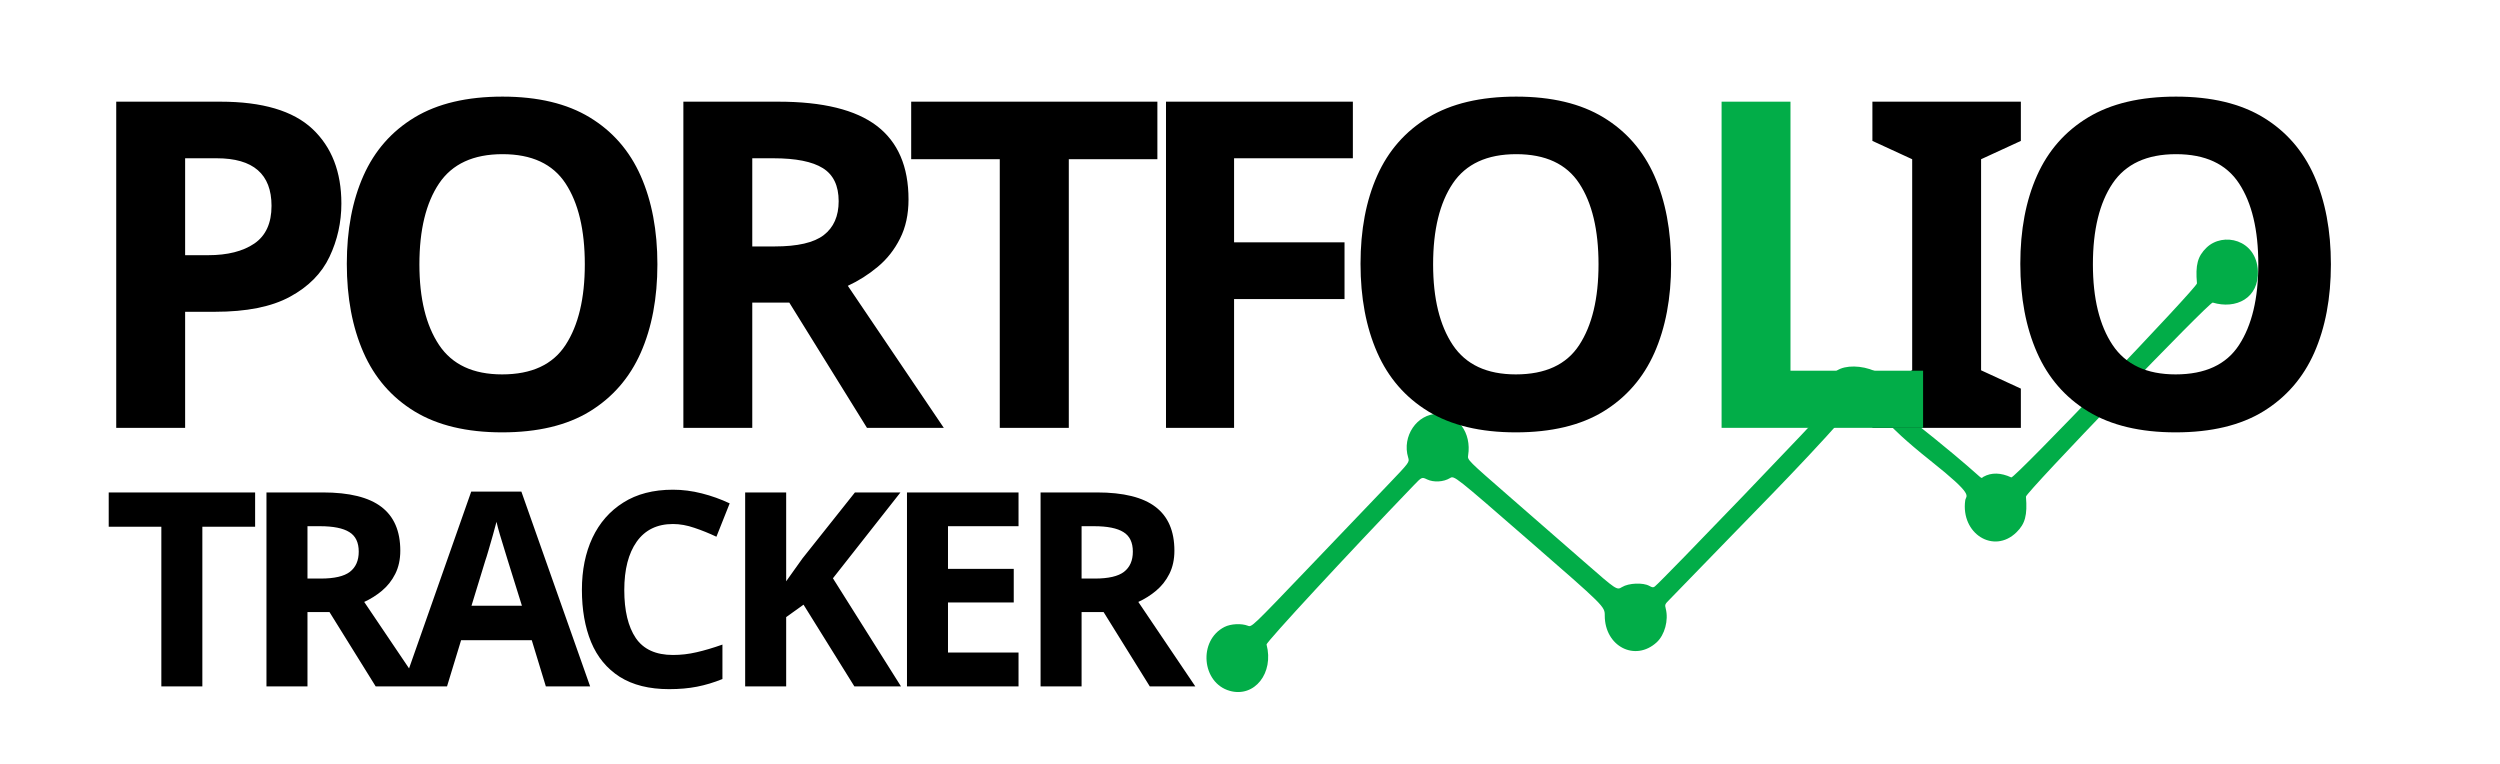
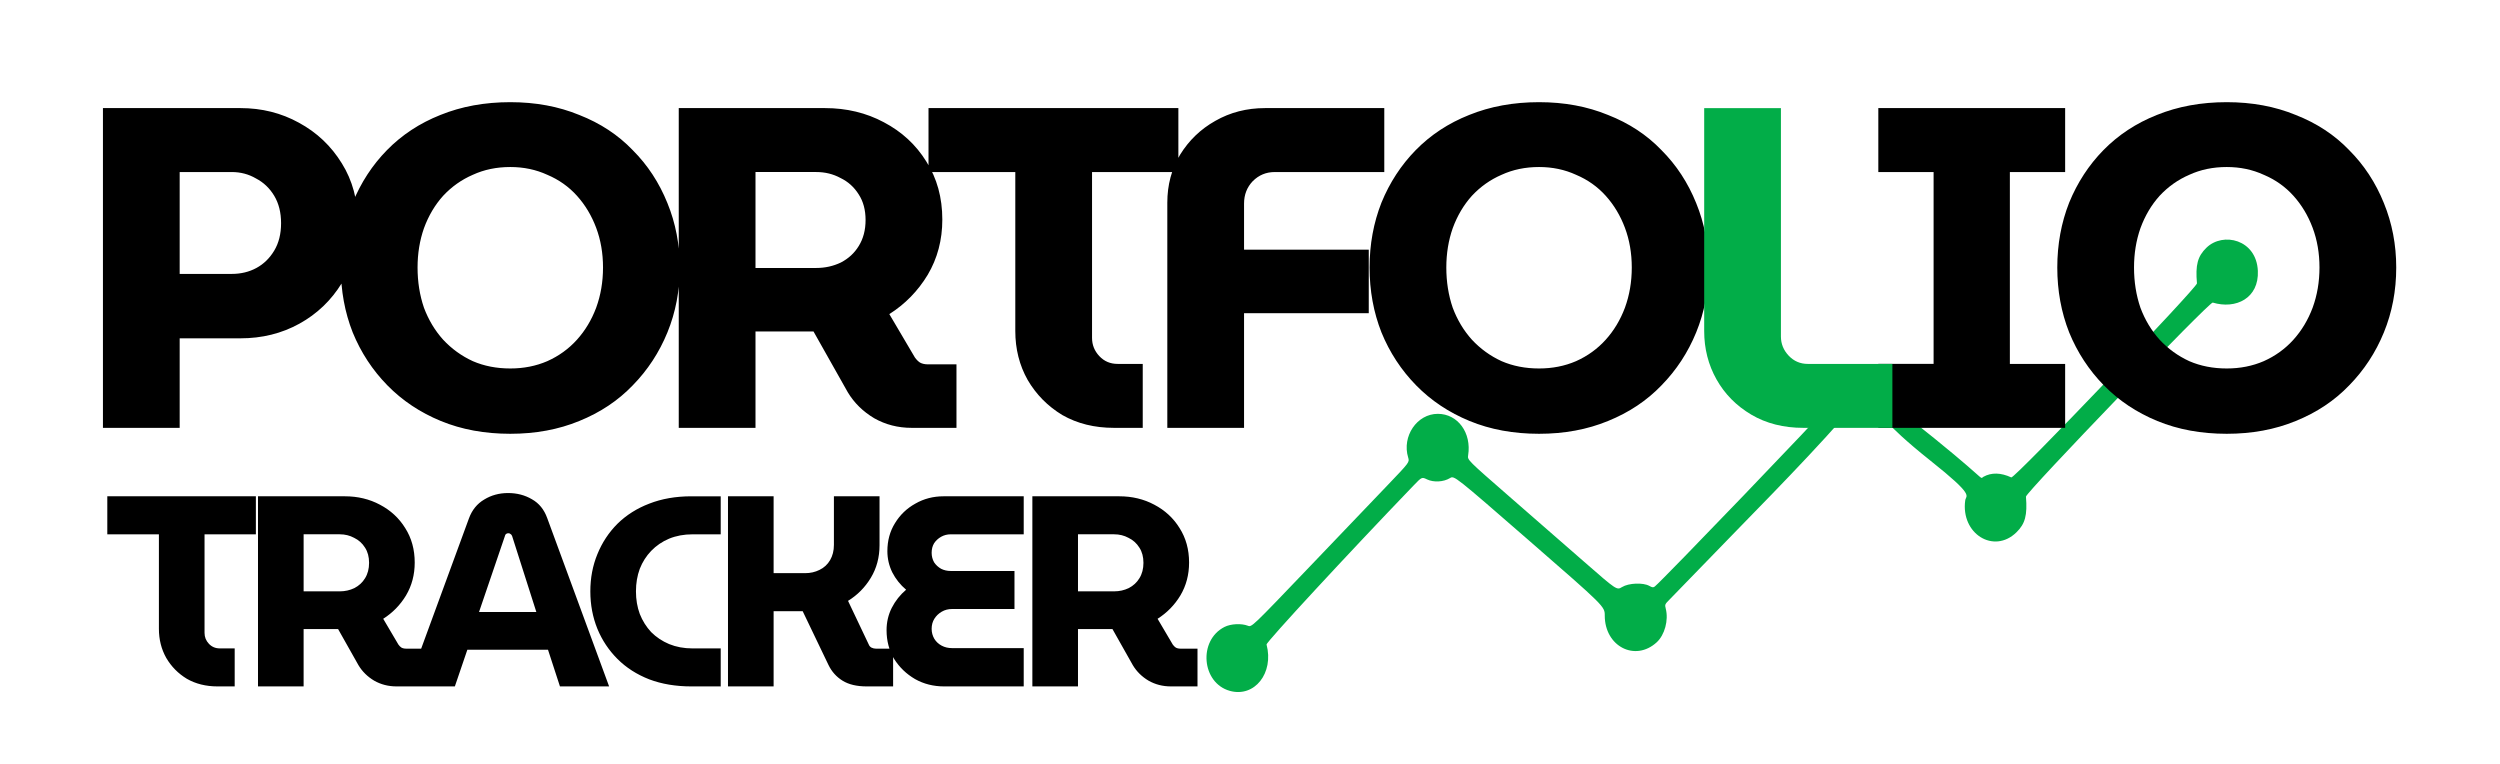
<svg xmlns="http://www.w3.org/2000/svg" xmlns:xlink="http://www.w3.org/1999/xlink" width="1080" height="330" viewBox="0 0 285.75 87.312" version="1.1" id="svg1" xml:space="preserve">
  <defs id="defs1">
    <linearGradient id="swatch7">
      <stop style="stop-color:#000000;stop-opacity:1;" offset="0" id="stop7" />
    </linearGradient>
    <linearGradient id="swatch6">
      <stop style="stop-color:#02ad48;stop-opacity:1;" offset="0" id="stop6" />
    </linearGradient>
-     <linearGradient xlink:href="#swatch6" id="linearGradient6" x1="137.901" y1="152.271" x2="257.551" y2="152.271" gradientUnits="userSpaceOnUse" />
-     <linearGradient xlink:href="#swatch6" id="linearGradient3" gradientUnits="userSpaceOnUse" x1="194.789" y1="128.383" x2="216.3" y2="128.383" />
+     <linearGradient xlink:href="#swatch6" id="linearGradient6" x1="137.901" y1="152.271" x2="257.551" y2="152.271" gradientUnits="userSpaceOnUse" gradientTransform="translate(0,-97.75386)" />
+     <linearGradient xlink:href="#swatch6" id="linearGradient3" gradientUnits="userSpaceOnUse" x1="194.789" y1="128.383" x2="216.3" y2="128.383" gradientTransform="translate(0,-97.75386)" />
  </defs>
  <g id="g6" style="display:inline">
-     <g id="g1" transform="translate(0,-97.75386)">
-       <text xml:space="preserve" style="font-size:31.044px;line-height:0;font-family:Monaco;-inkscape-font-specification:Monaco;text-align:start;letter-spacing:-2.117px;word-spacing:0px;writing-mode:lr-tb;direction:ltr;text-orientation:upright;text-anchor:start;fill:#000000;fill-opacity:1;stroke-width:1.323" x="11.799" y="176.21" id="text4">
-         <tspan id="tspan4" style="font-style:normal;font-variant:normal;font-weight:bold;font-stretch:normal;font-size:31.044px;font-family:MuseoModerno;-inkscape-font-specification:'MuseoModerno Bold';letter-spacing:-2.117px;stroke-width:1.323" x="11.799" y="176.21">TRACKER</tspan>
-       </text>
-       <text xml:space="preserve" style="font-style:normal;font-variant:normal;font-weight:bold;font-stretch:normal;font-size:9.172px;line-height:0;font-family:MuseoModerno;-inkscape-font-specification:'MuseoModerno Bold';text-align:start;letter-spacing:0px;word-spacing:0px;writing-mode:lr-tb;direction:ltr;text-orientation:upright;text-anchor:start;display:none;fill:#000000;fill-opacity:1;stroke-width:1.323" x="208.244" y="175.773" id="text5">
-         <tspan id="tspan5" style="font-style:normal;font-variant:normal;font-weight:bold;font-stretch:semi-condensed;font-size:9.172px;font-family:Agrandir;-inkscape-font-specification:'Agrandir Bold Semi-Condensed';letter-spacing:0px;stroke-width:1.323" x="0" y="0">GOOGLE SHEET</tspan>
-       </text>
-       <path style="display:inline;fill:url(#linearGradient6);stroke-width:0.485" d="m 140.568,176.719 c -3.232,-0.903 -3.637,-5.775 -0.607,-7.306 0.718,-0.363 1.927,-0.425 2.67,-0.137 0.442,0.172 0.442,0.172 6.954,-6.637 3.581,-3.745 7.64,-7.99 9.021,-9.433 2.51,-2.624 2.51,-2.624 2.349,-3.151 -0.74,-2.427 1.003,-5 3.387,-5 2.287,0 3.873,2.168 3.466,4.741 -0.084,0.534 -0.084,0.534 4.745,4.741 2.656,2.314 6.498,5.665 8.537,7.446 3.708,3.24 3.708,3.24 4.31,2.871 0.756,-0.463 2.399,-0.533 3.115,-0.134 0.345,0.193 0.459,0.205 0.632,0.067 0.879,-0.699 19.616,-20.203 19.581,-20.383 -0.335,-1.748 -0.03,-3.076 0.924,-4.031 1.45,-1.604 7.04,-0.529 7.092,2.988 0.016,1.04 0.016,1.04 1.236,2.004 9.63,7.609 8.18,7.187 8.732,6.882 0.912,-0.505 1.981,-0.479 3.179,0.076 0.35,0.162 21.261,-21.724 21.221,-22.18 -0.186,-2.112 0.074,-3.089 1.086,-4.076 1.892,-1.837 5.716,-0.943 5.875,2.648 0.138,3.124 -2.51,4.423 -5.158,3.623 -0.367,-0.111 -21.384,21.728 -21.348,22.181 0.17,2.132 -0.09,3.106 -1.092,4.083 -2.589,2.526 -6.384,0.148 -5.848,-3.664 0.085,-0.601 1.162,-0.447 -3.964,-4.52 -5.989,-4.76 -5.173,-5.306 -6.037,-4.847 -0.855,0.454 -3.086,0.353 -3.987,-0.021 -5.032,5.69 -11.059,11.676 -16.514,17.337 -1.421,1.475 -2.87,2.968 -3.219,3.316 -0.624,0.623 -0.632,0.642 -0.509,1.128 0.335,1.315 -0.121,2.998 -1.039,3.84 -2.462,2.255 -5.935,0.467 -5.934,-3.055 3.8e-4,-1.045 3.8e-4,-1.045 -8.601,-8.53 -8.601,-7.485 -8.601,-7.485 -9.093,-7.185 -0.734,0.447 -1.861,0.511 -2.618,0.148 -0.595,-0.285 -0.595,-0.285 -1.528,0.685 -7.476,7.77 -16.882,17.943 -16.817,18.188 0.861,3.264 -1.376,6.087 -4.199,5.298 z" id="path7" />
-       <text xml:space="preserve" style="font-size:52.211px;line-height:0;font-family:Monaco;-inkscape-font-specification:Monaco;text-align:start;letter-spacing:-4.763px;word-spacing:0px;writing-mode:lr-tb;direction:ltr;text-orientation:upright;text-anchor:start;display:inline;fill:#000000;fill-opacity:1;stroke-width:1.323" x="8.581" y="146.657" id="text3">
-         <tspan id="tspan3" style="font-style:normal;font-variant:normal;font-weight:bold;font-stretch:normal;font-size:52.211px;font-family:MuseoModerno;-inkscape-font-specification:'MuseoModerno Bold';letter-spacing:-4.763px;stroke-width:1.323" x="8.581" y="146.657">PORTFO</tspan>
-       </text>
-       <text xml:space="preserve" style="font-size:52.211px;line-height:0;font-family:Monaco;-inkscape-font-specification:Monaco;text-align:start;letter-spacing:-4.763px;word-spacing:0px;writing-mode:lr-tb;direction:ltr;text-orientation:upright;text-anchor:start;display:inline;fill:#000000;fill-opacity:1;stroke-width:1.323" x="212.343" y="146.657" id="text8">
-         <tspan id="tspan8" style="font-style:normal;font-variant:normal;font-weight:bold;font-stretch:normal;font-size:52.211px;font-family:MuseoModerno;-inkscape-font-specification:'MuseoModerno Bold';letter-spacing:-4.763px;stroke-width:1.323" x="212.343" y="146.657">IO</tspan>
-       </text>
-       <text xml:space="preserve" style="font-size:52.211px;line-height:0;font-family:Monaco;-inkscape-font-specification:Monaco;text-align:start;letter-spacing:-4.763px;word-spacing:0px;writing-mode:lr-tb;direction:ltr;text-orientation:upright;text-anchor:start;display:inline;fill:url(#linearGradient3);stroke-width:1.323" x="192.074" y="146.657" id="text6">
-         <tspan id="tspan6" style="font-style:normal;font-variant:normal;font-weight:bold;font-stretch:normal;font-size:52.211px;font-family:MuseoModerno;-inkscape-font-specification:'MuseoModerno Bold';letter-spacing:-4.763px;fill:url(#linearGradient3);stroke-width:1.323" x="192.074" y="146.657">L</tspan>
-       </text>
-     </g>
+     <path style="font-weight:bold;font-size:31.044px;line-height:0;font-family:MuseoModerno;-inkscape-font-specification:'MuseoModerno Bold';letter-spacing:-2.117px;word-spacing:0px;text-orientation:upright;fill-opacity:1;stroke-width:1.323" d="m 24.869,78.457 q -1.987,0 -3.508,-0.869 Q 19.871,76.687 19.001,75.197 18.163,73.707 18.163,71.875 V 61.072 h -5.898 v -4.346 h 16.981 v 4.346 h -5.867 v 11.269 q 0,0.714 0.497,1.242 0.497,0.528 1.242,0.528 H 26.825 v 4.346 z m 4.62,0 v -21.731 h 9.934 q 2.204,0 4.005,0.962 1.832,0.962 2.887,2.67 1.087,1.707 1.087,3.943 0,2.08 -0.993,3.756 -0.993,1.645 -2.608,2.67 l 1.738,2.949 q 0.155,0.217 0.341,0.341 0.217,0.124 0.559,0.124 h 1.925 v 4.315 H 45.321 q -1.397,0 -2.546,-0.652 -1.149,-0.683 -1.801,-1.77 l -2.328,-4.129 q -0.217,0 -0.466,0 -0.217,0 -0.466,0 h -3.011 v 6.55 z m 5.215,-10.866 h 4.129 q 0.9,0 1.676,-0.373 0.776,-0.404 1.211,-1.118 0.466,-0.745 0.466,-1.77 0,-1.024 -0.466,-1.738 -0.466,-0.745 -1.242,-1.118 -0.745,-0.404 -1.645,-0.404 h -4.129 z m 11.853,10.866 7.047,-19.216 q 0.528,-1.428 1.738,-2.142 1.211,-0.745 2.732,-0.745 1.521,0 2.732,0.714 1.211,0.683 1.738,2.142 l 7.078,19.248 h -5.619 l -1.366,-4.191 h -9.22 l -1.428,4.191 z m 8.196,-8.506 h 6.55 L 58.541,61.289 q -0.062,-0.186 -0.186,-0.248 -0.093,-0.093 -0.248,-0.093 -0.155,0 -0.279,0.093 -0.093,0.093 -0.124,0.248 z m 24.271,8.506 q -2.67,0 -4.812,-0.807 -2.142,-0.838 -3.632,-2.328 -1.49,-1.49 -2.297,-3.446 -0.807,-1.987 -0.807,-4.284 0,-2.297 0.807,-4.253 0.807,-1.987 2.297,-3.477 1.521,-1.49 3.632,-2.297 2.142,-0.838 4.812,-0.838 h 3.353 v 4.346 h -3.229 q -1.459,0 -2.67,0.497 -1.18,0.497 -2.049,1.397 -0.838,0.869 -1.304,2.049 -0.435,1.18 -0.435,2.577 0,1.397 0.435,2.577 0.466,1.18 1.304,2.08 0.869,0.869 2.049,1.366 1.211,0.497 2.67,0.497 h 3.229 v 4.346 z m 4.185,0 v -21.731 h 5.215 v 8.786 h 3.601 q 0.9,0 1.645,-0.373 0.776,-0.373 1.211,-1.118 0.435,-0.745 0.435,-1.738 v -5.557 h 5.215 v 5.588 q 0,2.08 -0.993,3.725 -0.993,1.645 -2.608,2.639 l 2.359,4.967 q 0.093,0.248 0.31,0.373 0.248,0.124 0.528,0.124 h 1.956 v 4.315 h -3.011 q -1.707,0 -2.763,-0.652 -1.056,-0.652 -1.614,-1.801 l -2.949,-6.147 q -0.248,0 -0.466,0 -0.217,0 -0.466,0 h -2.39 v 8.599 z m 24.706,0 q -1.832,0 -3.322,-0.838 -1.49,-0.869 -2.39,-2.297 -0.869,-1.459 -0.869,-3.291 0,-1.366 0.59,-2.546 0.621,-1.211 1.645,-2.08 -0.993,-0.838 -1.583,-1.987 -0.559,-1.149 -0.559,-2.421 0,-1.801 0.869,-3.198 0.869,-1.428 2.328,-2.235 1.459,-0.838 3.229,-0.838 h 9.158 v 4.346 h -8.351 q -0.59,0 -1.087,0.279 -0.497,0.279 -0.807,0.745 -0.279,0.466 -0.279,1.087 0,0.59 0.279,1.087 0.31,0.466 0.807,0.745 0.497,0.248 1.087,0.248 h 7.295 v 4.346 h -7.14 q -0.652,0 -1.18,0.31 -0.528,0.31 -0.838,0.807 -0.31,0.497 -0.31,1.149 0,0.621 0.31,1.149 0.31,0.497 0.838,0.776 0.528,0.279 1.18,0.279 h 8.196 v 4.377 z m 10.084,0 v -21.731 h 9.934 q 2.204,0 4.005,0.962 1.832,0.962 2.887,2.67 1.087,1.707 1.087,3.943 0,2.08 -0.993,3.756 -0.993,1.645 -2.608,2.67 l 1.738,2.949 q 0.155,0.217 0.341,0.341 0.217,0.124 0.559,0.124 h 1.925 v 4.315 h -3.042 q -1.397,0 -2.546,-0.652 -1.149,-0.683 -1.801,-1.77 l -2.328,-4.129 q -0.217,0 -0.466,0 -0.217,0 -0.466,0 h -3.011 v 6.55 z m 5.215,-10.866 h 4.129 q 0.9,0 1.676,-0.373 0.776,-0.404 1.211,-1.118 0.466,-0.745 0.466,-1.77 0,-1.024 -0.466,-1.738 -0.466,-0.745 -1.242,-1.118 -0.745,-0.404 -1.645,-0.404 h -4.129 z" id="text4" aria-label="TRACKER" />
+     <path style="display:inline;fill:url(#linearGradient6);stroke-width:0.485" d="m 140.568,78.965 c -3.232,-0.903 -3.637,-5.775 -0.607,-7.306 0.718,-0.363 1.927,-0.425 2.67,-0.137 0.442,0.172 0.442,0.172 6.954,-6.637 3.581,-3.745 7.64,-7.99 9.021,-9.433 2.51,-2.624 2.51,-2.624 2.349,-3.151 -0.74,-2.427 1.003,-5 3.387,-5 2.287,0 3.873,2.168 3.466,4.741 -0.084,0.534 -0.084,0.534 4.745,4.741 2.656,2.314 6.498,5.665 8.537,7.446 3.708,3.24 3.708,3.24 4.31,2.871 0.756,-0.463 2.399,-0.533 3.115,-0.134 0.345,0.193 0.459,0.205 0.632,0.067 0.879,-0.699 19.616,-20.203 19.581,-20.383 -0.335,-1.748 -0.03,-3.076 0.924,-4.031 1.45,-1.604 7.04,-0.529 7.092,2.988 0.016,1.04 0.016,1.04 1.236,2.004 9.63,7.609 8.18,7.187 8.732,6.882 0.912,-0.505 1.981,-0.479 3.179,0.076 0.35,0.162 21.261,-21.724 21.221,-22.18 -0.186,-2.112 0.074,-3.089 1.086,-4.076 1.892,-1.837 5.716,-0.943 5.875,2.648 0.138,3.124 -2.51,4.423 -5.158,3.623 -0.367,-0.111 -21.384,21.728 -21.348,22.181 0.17,2.132 -0.09,3.106 -1.092,4.083 -2.589,2.526 -6.384,0.148 -5.848,-3.664 0.085,-0.601 1.162,-0.447 -3.964,-4.52 -5.989,-4.76 -5.173,-5.306 -6.037,-4.847 -0.855,0.454 -3.086,0.353 -3.987,-0.021 -5.032,5.69 -11.059,11.676 -16.514,17.337 -1.421,1.475 -2.87,2.968 -3.219,3.316 -0.624,0.623 -0.632,0.642 -0.509,1.128 0.335,1.315 -0.121,2.998 -1.039,3.84 -2.462,2.255 -5.935,0.467 -5.934,-3.055 3.8e-4,-1.045 3.8e-4,-1.045 -8.601,-8.53 -8.601,-7.485 -8.601,-7.485 -9.093,-7.185 -0.734,0.447 -1.861,0.511 -2.618,0.148 -0.595,-0.285 -0.595,-0.285 -1.528,0.685 -7.476,7.77 -16.882,17.943 -16.817,18.188 0.861,3.264 -1.376,6.087 -4.199,5.298 z" id="path7" />
+     <path style="font-weight:bold;font-size:52.211px;line-height:0;font-family:MuseoModerno;-inkscape-font-specification:'MuseoModerno Bold';letter-spacing:-4.763px;word-spacing:0px;text-orientation:upright;fill-opacity:1;stroke-width:1.323" d="M 11.766,48.903 V 12.355 h 15.716 q 3.655,0 6.683,1.671 3.08,1.671 4.908,4.647 1.827,2.924 1.827,6.787 0,3.864 -1.827,6.892 -1.827,2.976 -4.856,4.647 -3.028,1.671 -6.735,1.671 H 20.537 V 48.903 Z M 20.537,31.308 h 5.952 q 1.566,0 2.819,-0.679 1.253,-0.679 2.036,-1.984 0.783,-1.305 0.783,-3.133 0,-1.827 -0.783,-3.133 -0.783,-1.305 -2.088,-1.984 -1.253,-0.731 -2.767,-0.731 H 20.537 Z m 37.789,18.274 q -4.386,0 -7.936,-1.462 -3.55,-1.462 -6.109,-4.072 -2.558,-2.611 -3.968,-6.056 -1.357,-3.446 -1.357,-7.414 0,-3.968 1.357,-7.414 1.41,-3.446 3.916,-6.004 2.558,-2.611 6.109,-4.02 3.603,-1.462 7.988,-1.462 4.334,0 7.884,1.462 3.603,1.41 6.109,4.02 2.558,2.558 3.968,6.056 1.41,3.446 1.41,7.362 0,3.968 -1.41,7.414 -1.41,3.446 -3.968,6.056 -2.506,2.611 -6.109,4.072 -3.55,1.462 -7.884,1.462 z m 0,-7.466 q 2.297,0 4.229,-0.835 1.984,-0.888 3.394,-2.454 1.41,-1.566 2.193,-3.655 0.783,-2.141 0.783,-4.595 0,-2.454 -0.783,-4.542 -0.783,-2.088 -2.193,-3.655 -1.41,-1.566 -3.394,-2.402 -1.932,-0.888 -4.229,-0.888 -2.349,0 -4.281,0.888 -1.932,0.835 -3.394,2.402 -1.41,1.566 -2.193,3.707 -0.731,2.088 -0.731,4.49 0,2.454 0.731,4.595 0.783,2.088 2.193,3.655 1.462,1.566 3.394,2.454 1.932,0.835 4.281,0.835 z m 19.255,6.787 V 12.355 h 16.708 q 3.707,0 6.735,1.619 3.08,1.619 4.856,4.49 1.827,2.872 1.827,6.631 0,3.498 -1.671,6.318 -1.671,2.767 -4.386,4.49 l 2.924,4.96 q 0.261,0.365 0.574,0.574 0.365,0.209 0.94,0.209 h 3.237 v 7.257 h -5.117 q -2.349,0 -4.281,-1.096 -1.932,-1.149 -3.028,-2.976 L 92.984,37.886 q -0.365,0 -0.783,0 -0.365,0 -0.783,0 H 86.353 V 48.903 Z M 86.353,30.629 h 6.944 q 1.514,0 2.819,-0.627 1.305,-0.679 2.036,-1.88 0.783,-1.253 0.783,-2.976 0,-1.723 -0.783,-2.924 -0.783,-1.253 -2.088,-1.88 -1.253,-0.679 -2.767,-0.679 H 86.353 Z m 40.974,18.274 q -3.342,0 -5.9,-1.462 -2.506,-1.514 -3.968,-4.02 -1.41,-2.506 -1.41,-5.587 V 19.665 h -9.92 v -7.31 h 28.559 v 7.31 h -9.868 v 18.953 q 0,1.201 0.835,2.088 0.835,0.888 2.088,0.888 h 2.872 v 7.31 z m 6.097,0 V 23.163 q 0,-3.028 1.462,-5.482 1.514,-2.454 4.02,-3.864 2.558,-1.462 5.691,-1.462 h 13.627 v 7.31 h -12.531 q -1.462,0 -2.506,1.044 -0.992,1.044 -0.992,2.558 v 5.273 h 14.254 v 7.257 h -14.254 v 13.105 z m 42.489,0.679 q -4.386,0 -7.936,-1.462 -3.55,-1.462 -6.109,-4.072 -2.558,-2.611 -3.968,-6.056 -1.357,-3.446 -1.357,-7.414 0,-3.968 1.357,-7.414 1.41,-3.446 3.916,-6.004 2.558,-2.611 6.109,-4.02 3.603,-1.462 7.988,-1.462 4.334,0 7.884,1.462 3.603,1.41 6.109,4.02 2.558,2.558 3.968,6.056 1.41,3.446 1.41,7.362 0,3.968 -1.41,7.414 -1.41,3.446 -3.968,6.056 -2.506,2.611 -6.109,4.072 -3.55,1.462 -7.884,1.462 z m 0,-7.466 q 2.297,0 4.229,-0.835 1.984,-0.888 3.394,-2.454 1.41,-1.566 2.193,-3.655 0.783,-2.141 0.783,-4.595 0,-2.454 -0.783,-4.542 -0.783,-2.088 -2.193,-3.655 -1.41,-1.566 -3.394,-2.402 -1.932,-0.888 -4.229,-0.888 -2.349,0 -4.281,0.888 -1.932,0.835 -3.394,2.402 -1.41,1.566 -2.193,3.707 -0.731,2.088 -0.731,4.49 0,2.454 0.731,4.595 0.783,2.088 2.193,3.655 1.462,1.566 3.394,2.454 1.932,0.835 4.281,0.835 z" id="text3" aria-label="PORTFO" />
+     <path style="font-weight:bold;font-size:52.211px;line-height:0;font-family:MuseoModerno;-inkscape-font-specification:'MuseoModerno Bold';letter-spacing:-4.763px;word-spacing:0px;text-orientation:upright;fill-opacity:1;stroke-width:1.323" d="m 214.692,48.903 v -7.31 h 6.318 V 19.665 h -6.318 v -7.31 h 21.354 v 7.31 h -6.318 v 21.929 h 6.318 v 7.31 z m 39.826,0.679 q -4.386,0 -7.936,-1.462 -3.55,-1.462 -6.109,-4.072 -2.558,-2.611 -3.968,-6.056 -1.357,-3.446 -1.357,-7.414 0,-3.968 1.357,-7.414 1.41,-3.446 3.916,-6.004 2.558,-2.611 6.109,-4.02 3.603,-1.462 7.988,-1.462 4.334,0 7.884,1.462 3.603,1.41 6.109,4.02 2.558,2.558 3.968,6.056 1.41,3.446 1.41,7.362 0,3.968 -1.41,7.414 -1.41,3.446 -3.968,6.056 -2.506,2.611 -6.109,4.072 -3.55,1.462 -7.884,1.462 z m 0,-7.466 q 2.297,0 4.229,-0.835 1.984,-0.888 3.394,-2.454 1.41,-1.566 2.193,-3.655 0.783,-2.141 0.783,-4.595 0,-2.454 -0.783,-4.542 -0.783,-2.088 -2.193,-3.655 -1.41,-1.566 -3.394,-2.402 -1.932,-0.888 -4.229,-0.888 -2.349,0 -4.281,0.888 -1.932,0.835 -3.394,2.402 -1.41,1.566 -2.193,3.707 -0.731,2.088 -0.731,4.49 0,2.454 0.731,4.595 0.783,2.088 2.193,3.655 1.462,1.566 3.394,2.454 1.932,0.835 4.281,0.835 z" id="text8" aria-label="IO" />
+     <path style="font-weight:bold;font-size:52.211px;line-height:0;font-family:MuseoModerno;-inkscape-font-specification:'MuseoModerno Bold';letter-spacing:-4.763px;word-spacing:0px;text-orientation:upright;fill:url(#linearGradient3);stroke-width:1.323" d="m 206.119,48.903 q -3.394,0 -5.952,-1.514 -2.558,-1.514 -3.968,-4.02 -1.41,-2.506 -1.41,-5.534 v -25.479 h 8.771 v 26.106 q 0,1.253 0.888,2.193 0.888,0.94 2.193,0.94 h 9.659 v 7.31 z" id="text6" aria-label="L" />
  </g>
</svg>
